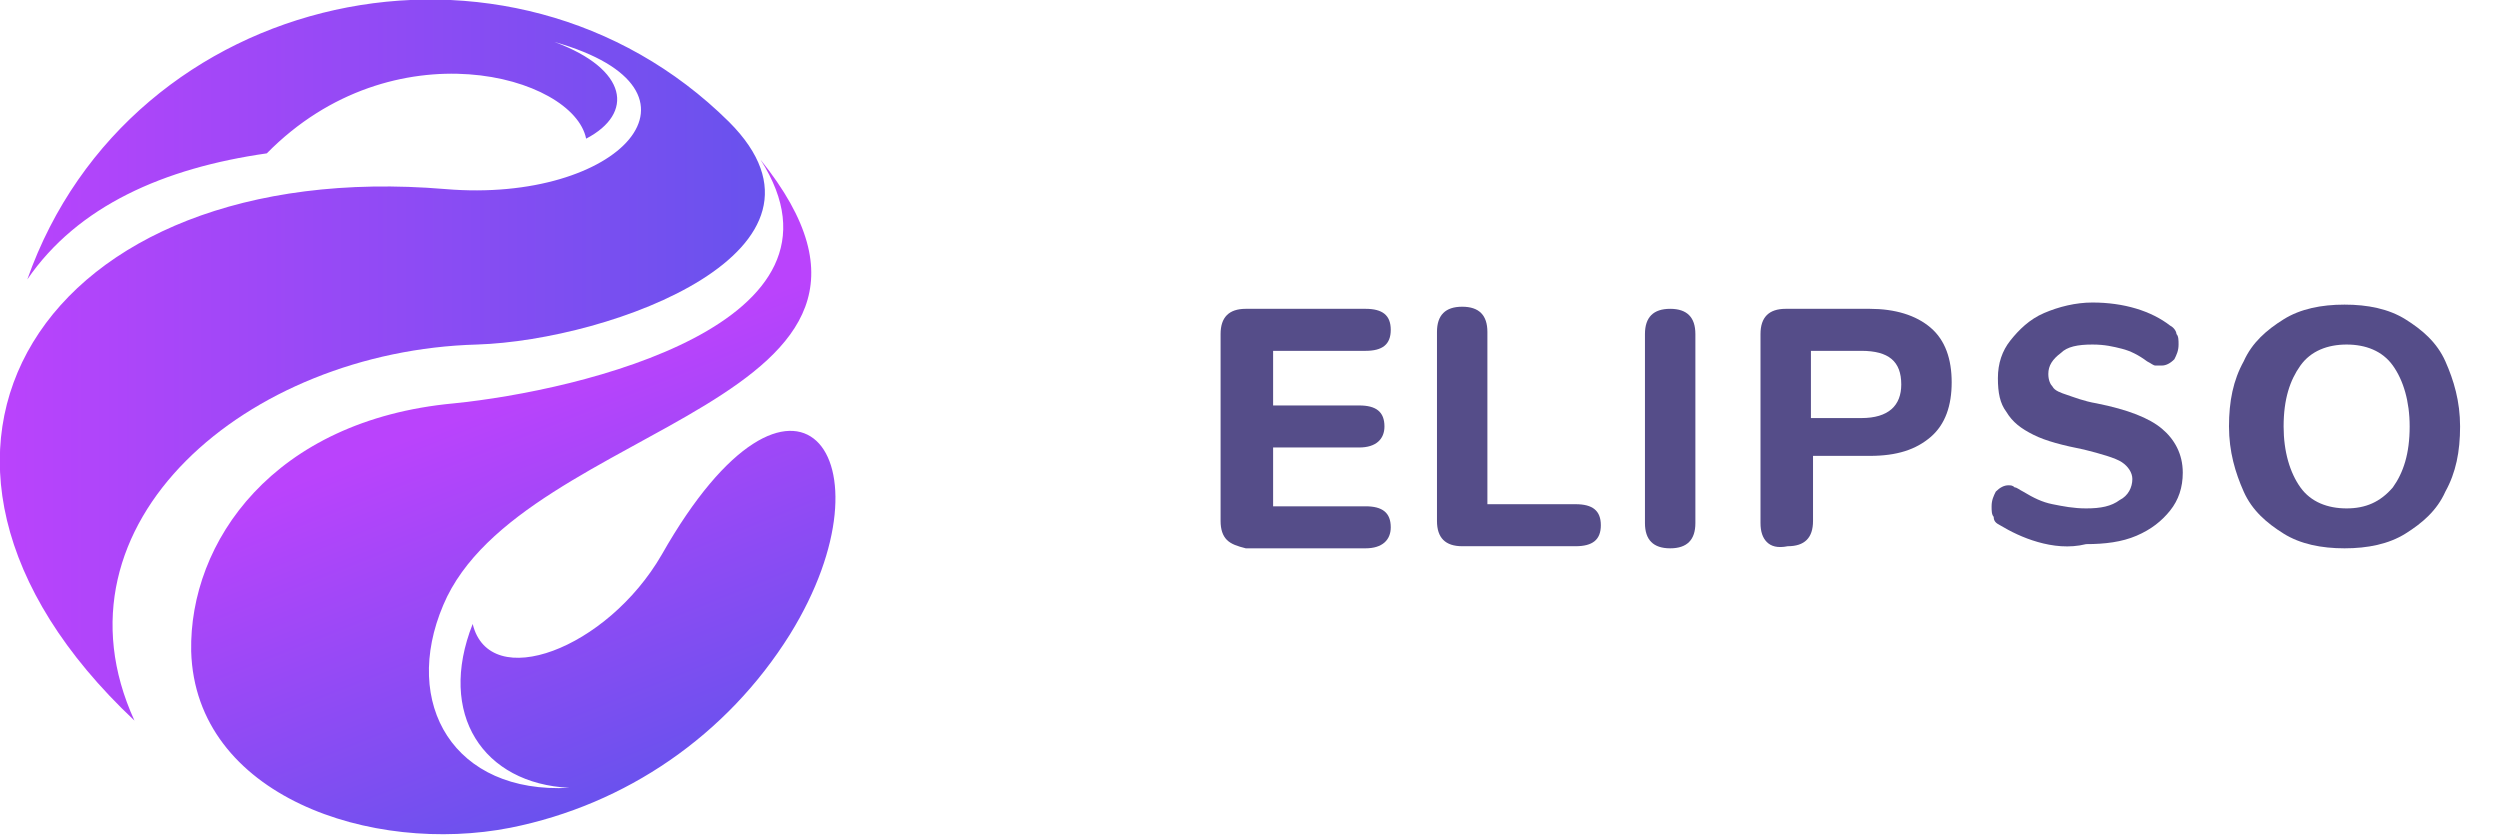
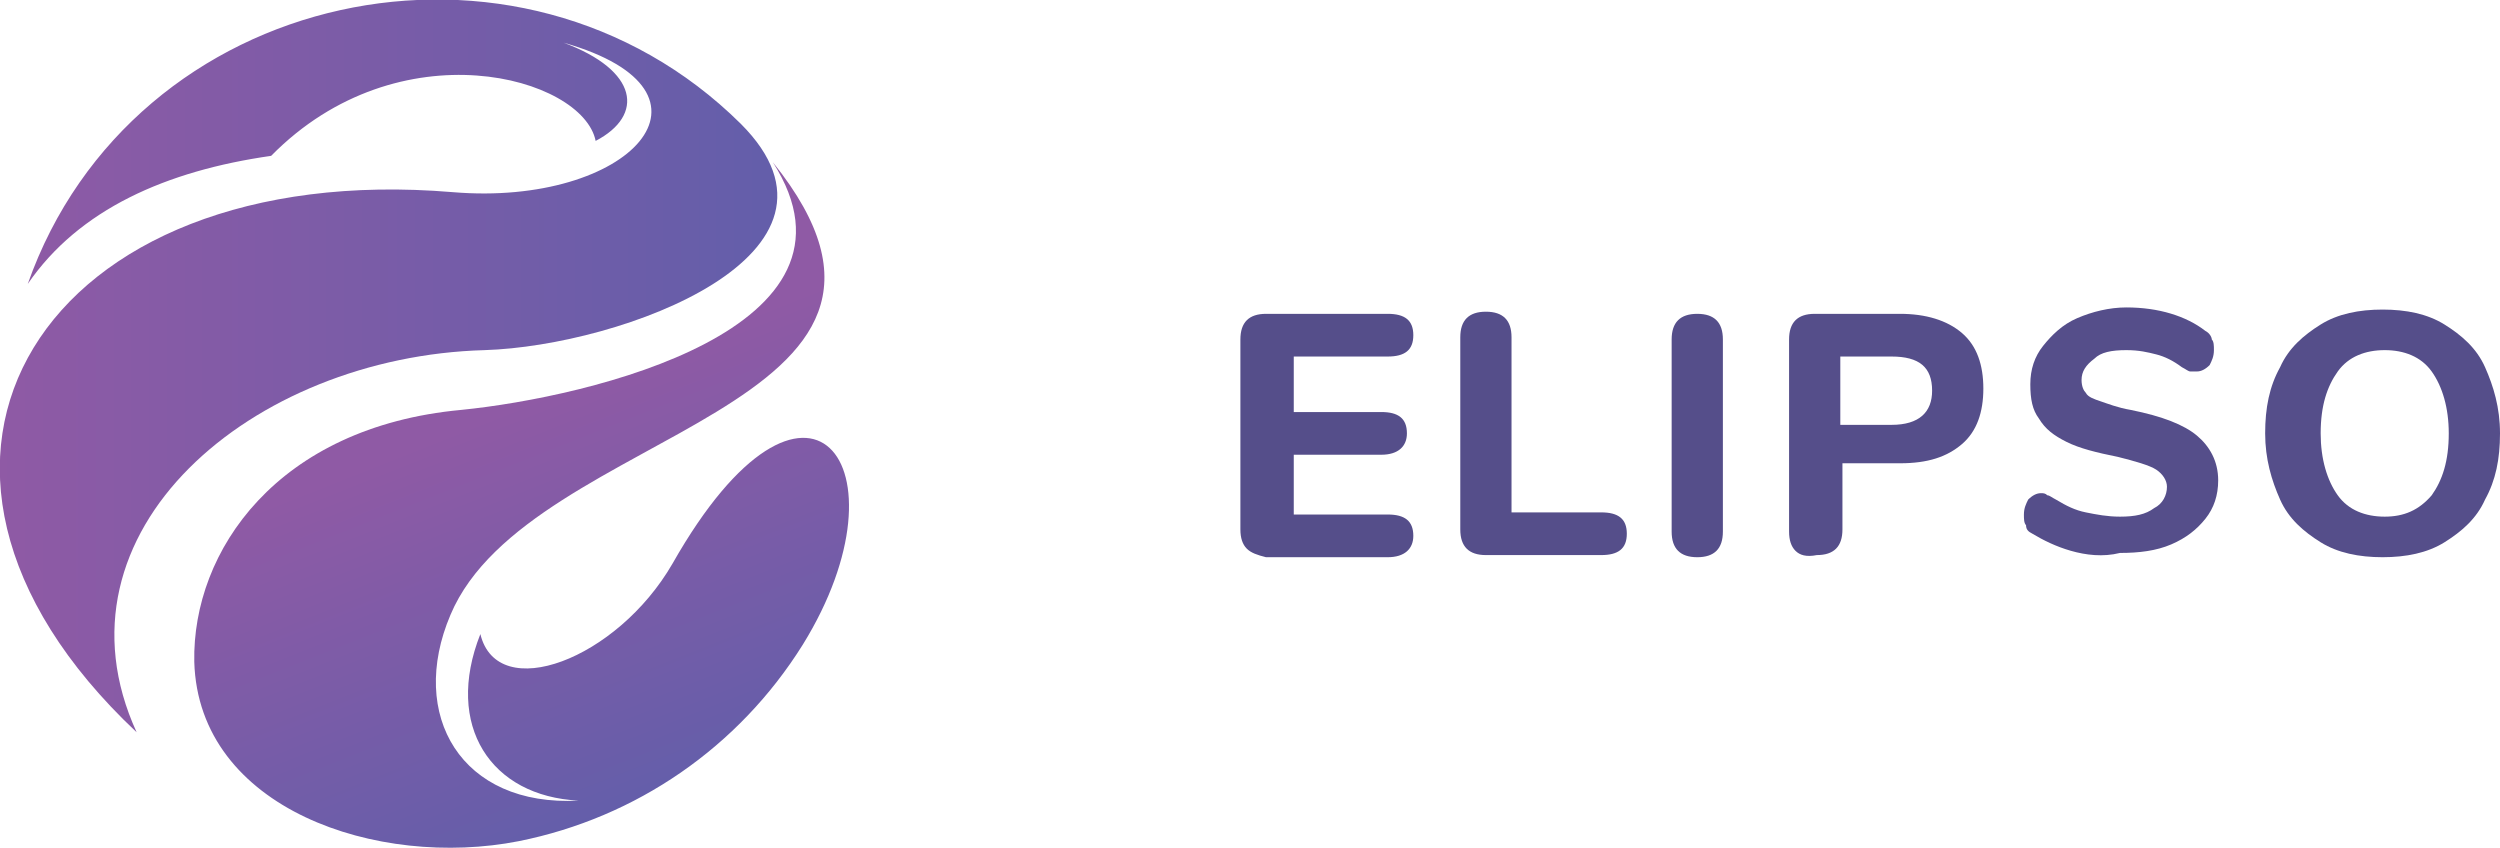
- <svg xmlns="http://www.w3.org/2000/svg" version="1.1" id="Calque_1" x="0px" y="0px" viewBox="0 0 119 39.7" style="enable-background:new 0 0 119 39.7;" xml:space="preserve">
+ <svg xmlns="http://www.w3.org/2000/svg" version="1.1" id="Calque_1" x="0px" y="0px" viewBox="0 0 117.1 39.7" style="enable-background:new 0 0 117.1 39.7;" xml:space="preserve">
  <style type="text/css">
- 	.st0{fill:url(#Fill_1_1_);}
- 	.st1{fill:url(#Fill_4_1_);}
- 	.st2{enable-background:new    ;}
- 	.st3{fill:#554D89;}
+ 	.st0{enable-background:new    ;}
+ 	.st1{fill:#554E8A;}
+ 	.st2{fill:url(#Fill_1_1_);}
+ 	.st3{fill:url(#Fill_4_1_);}
</style>
-   <g id="Logo_White" transform="translate(0 0)">
+   <g class="st0">
+     <path class="st1" d="M58.4,25.7c-0.2-0.2-0.3-0.5-0.3-0.9v-8.9c0-0.4,0.1-0.7,0.3-0.9s0.5-0.3,0.9-0.3H65c0.8,0,1.2,0.3,1.2,1   s-0.4,1-1.2,1h-4.4v2.6h4.1c0.8,0,1.2,0.3,1.2,1c0,0.6-0.4,1-1.2,1h-4.1v2.8H65c0.8,0,1.2,0.3,1.2,1c0,0.6-0.4,1-1.2,1h-5.7   C58.9,26,58.6,25.9,58.4,25.7z" />
    <g id="Logo">
-       <linearGradient id="Fill_1_1_" gradientUnits="userSpaceOnUse" x1="-229.541" y1="427.449" x2="-229.762" y2="428.031" gradientTransform="matrix(30.5652 0 0 -32.1102 7045.723 13763.644)">
-         <stop offset="0" style="stop-color:#6852ED" />
-         <stop offset="1" style="stop-color:#BA43FC" />
+       <linearGradient id="Fill_1_1_" gradientUnits="userSpaceOnUse" x1="-240.174" y1="45.436" x2="-240.395" y2="44.854" gradientTransform="matrix(30.5652 0 0 32.1102 7370.668 -1420.726)">
+         <stop offset="0" style="stop-color:#635EAA" />
+         <stop offset="1" style="stop-color:#8F5AA5" />
      </linearGradient>
-       <path id="Fill_1" class="st0" d="M31.5,26.4c-2.6,4.5-8.2,6.6-9,3.3c-1.7,4.3,0.5,7.6,4.6,7.8c-5.5,0.3-8-4-6-8.7    c3.7-8.8,24.5-9.5,15.1-21.2c5,7.8-8.6,11-14.6,11.6c-8.6,0.8-12.6,6.6-12.5,11.8c0.2,6.9,8.6,9.7,15.2,8.4    c5.5-1.1,10.3-4.4,13.3-9.2C42.8,21.8,37.8,15.3,31.5,26.4" />
-       <linearGradient id="Fill_4_1_" gradientUnits="userSpaceOnUse" x1="-230.458" y1="428.695" x2="-231.458" y2="428.695" gradientTransform="matrix(36.3803 0 0 -34.2868 8420.504 14715.708)">
-         <stop offset="0" style="stop-color:#6852ED" />
-         <stop offset="1" style="stop-color:#BA43FC" />
+       <path id="Fill_1" class="st2" d="M31.5,26.4c-2.6,4.5-8.2,6.6-9,3.3c-1.7,4.3,0.5,7.6,4.6,7.8c-5.5,0.3-8-4-6-8.7    c3.7-8.8,24.5-9.5,15.1-21.2c5,7.8-8.6,11-14.6,11.6C13,20,9,25.8,9.1,31c0.2,6.9,8.6,9.7,15.2,8.4c5.5-1.1,10.3-4.4,13.3-9.2    C42.8,21.8,37.8,15.3,31.5,26.4" />
+       <linearGradient id="Fill_4_1_" gradientUnits="userSpaceOnUse" x1="-241.145" y1="43.436" x2="-242.145" y2="43.436" gradientTransform="matrix(36.3803 0 0 34.2868 8809.361 -1472.123)">
+         <stop offset="0" style="stop-color:#635EAA" />
+         <stop offset="1" style="stop-color:#8F5AA5" />
      </linearGradient>
-       <path id="Fill_4" class="st1" d="M1.3,13.3c2.4-3.5,6.5-5.3,11.4-6c6-6.1,14.6-3.7,15.2-0.7c2.3-1.2,2-3.3-1.5-4.6    c8.1,2.3,3.1,7.7-5.2,7C2.1,7.4-7.1,21.6,6.4,34.3c-4.3-9.4,5.4-17.6,16.3-17.9c6.4-0.2,18.1-4.5,12-10.6    C24.3-4.5,6.2-0.6,1.3,13.3" />
+       <path id="Fill_4" class="st3" d="M1.3,13.3c2.4-3.5,6.5-5.3,11.4-6c6-6.1,14.6-3.7,15.2-0.7c2.3-1.2,2-3.3-1.5-4.6    c8.1,2.3,3.1,7.7-5.2,7C2.1,7.4-7.1,21.6,6.4,34.3c-4.3-9.4,5.4-17.6,16.3-17.9c6.4-0.2,18.1-4.5,12-10.6    C24.3-4.5,6.2-0.6,1.3,13.3" />
    </g>
-     <g class="st2">
-       <path class="st3" d="M58.4,25.7c-0.2-0.2-0.3-0.5-0.3-0.9v-8.9c0-0.4,0.1-0.7,0.3-0.9c0.2-0.2,0.5-0.3,0.9-0.3H65    c0.8,0,1.2,0.3,1.2,1c0,0.7-0.4,1-1.2,1h-4.4v2.6h4.1c0.8,0,1.2,0.3,1.2,1c0,0.6-0.4,1-1.2,1h-4.1v2.8H65c0.8,0,1.2,0.3,1.2,1    c0,0.6-0.4,1-1.2,1h-5.7C58.9,26,58.6,25.9,58.4,25.7z" />
-       <path class="st3" d="M68.7,25.7c-0.2-0.2-0.3-0.5-0.3-0.9v-9c0-0.4,0.1-0.7,0.3-0.9c0.2-0.2,0.5-0.3,0.9-0.3    c0.4,0,0.7,0.1,0.9,0.3c0.2,0.2,0.3,0.5,0.3,0.9V24H75c0.8,0,1.2,0.3,1.2,1c0,0.7-0.4,1-1.2,1h-5.4C69.2,26,68.9,25.9,68.7,25.7z" />
-       <path class="st3" d="M78.6,25.8c-0.2-0.2-0.3-0.5-0.3-0.9v-9c0-0.4,0.1-0.7,0.3-0.9c0.2-0.2,0.5-0.3,0.9-0.3s0.7,0.1,0.9,0.3    c0.2,0.2,0.3,0.5,0.3,0.9v9c0,0.4-0.1,0.7-0.3,0.9c-0.2,0.2-0.5,0.3-0.9,0.3S78.8,26,78.6,25.8z" />
-       <path class="st3" d="M84.1,25.8c-0.2-0.2-0.3-0.5-0.3-0.9v-9c0-0.4,0.1-0.7,0.3-0.9c0.2-0.2,0.5-0.3,0.9-0.3h4    c1.2,0,2.2,0.3,2.9,0.9c0.7,0.6,1,1.5,1,2.6s-0.3,2-1,2.6c-0.7,0.6-1.6,0.9-2.9,0.9h-2.7v3.1c0,0.4-0.1,0.7-0.3,0.9    c-0.2,0.2-0.5,0.3-0.9,0.3C84.6,26.1,84.3,26,84.1,25.8z M90.5,18.3c0-1.1-0.6-1.6-1.9-1.6h-2.4v3.2h2.4    C89.9,19.9,90.5,19.3,90.5,18.3z" />
-       <path class="st3" d="M97,25.8c-0.7-0.2-1.3-0.5-1.8-0.8c-0.2-0.1-0.3-0.2-0.3-0.4c-0.1-0.1-0.1-0.3-0.1-0.5c0-0.3,0.1-0.5,0.2-0.7    c0.2-0.2,0.4-0.3,0.6-0.3c0.1,0,0.2,0,0.3,0.1c0.1,0,0.2,0.1,0.4,0.2c0.5,0.3,0.9,0.5,1.4,0.6c0.5,0.1,1,0.2,1.6,0.2    c0.7,0,1.2-0.1,1.6-0.4c0.4-0.2,0.6-0.6,0.6-1c0-0.3-0.2-0.6-0.5-0.8c-0.3-0.2-1-0.4-1.8-0.6c-1-0.2-1.8-0.4-2.4-0.7    c-0.6-0.3-1-0.6-1.3-1.1c-0.3-0.4-0.4-0.9-0.4-1.6c0-0.7,0.2-1.3,0.6-1.8c0.4-0.5,0.9-1,1.6-1.3c0.7-0.3,1.5-0.5,2.3-0.5    c1.5,0,2.8,0.4,3.7,1.1c0.2,0.1,0.3,0.3,0.3,0.4c0.1,0.1,0.1,0.3,0.1,0.5c0,0.3-0.1,0.5-0.2,0.7c-0.2,0.2-0.4,0.3-0.6,0.3    c-0.1,0-0.2,0-0.3,0s-0.2-0.1-0.4-0.2c-0.4-0.3-0.8-0.5-1.2-0.6c-0.4-0.1-0.8-0.2-1.4-0.2c-0.7,0-1.2,0.1-1.5,0.4    c-0.4,0.3-0.6,0.6-0.6,1c0,0.3,0.1,0.5,0.2,0.6c0.1,0.2,0.4,0.3,0.7,0.4s0.8,0.3,1.4,0.4c1.5,0.3,2.5,0.7,3.1,1.2    c0.6,0.5,1,1.2,1,2.1c0,0.7-0.2,1.3-0.6,1.8c-0.4,0.5-0.9,0.9-1.6,1.2c-0.7,0.3-1.5,0.4-2.4,0.4C98.5,26.1,97.7,26,97,25.8z" />
-       <path class="st3" d="M108.7,25.4c-0.8-0.5-1.5-1.1-1.9-2c-0.4-0.9-0.7-1.9-0.7-3.1c0-1.2,0.2-2.2,0.7-3.1c0.4-0.9,1.1-1.5,1.9-2    c0.8-0.5,1.8-0.7,2.9-0.7c1.1,0,2.1,0.2,2.9,0.7c0.8,0.5,1.5,1.1,1.9,2c0.4,0.9,0.7,1.9,0.7,3.1c0,1.2-0.2,2.2-0.7,3.1    c-0.4,0.9-1.1,1.5-1.9,2c-0.8,0.5-1.8,0.7-2.9,0.7C110.5,26.1,109.5,25.9,108.7,25.4z M113.9,23.2c0.5-0.7,0.8-1.6,0.8-2.9    c0-1.2-0.3-2.2-0.8-2.9s-1.3-1-2.2-1s-1.7,0.3-2.2,1s-0.8,1.6-0.8,2.9c0,1.2,0.3,2.2,0.8,2.9c0.5,0.7,1.3,1,2.2,1    C112.6,24.2,113.3,23.9,113.9,23.2z" />
-     </g>
+     <path class="st1" d="M68.7,25.7c-0.2-0.2-0.3-0.5-0.3-0.9v-9c0-0.4,0.1-0.7,0.3-0.9c0.2-0.2,0.5-0.3,0.9-0.3s0.7,0.1,0.9,0.3   c0.2,0.2,0.3,0.5,0.3,0.9V24H75c0.8,0,1.2,0.3,1.2,1s-0.4,1-1.2,1h-5.4C69.2,26,68.9,25.9,68.7,25.7z" />
+     <path class="st1" d="M78.6,25.8c-0.2-0.2-0.3-0.5-0.3-0.9v-9c0-0.4,0.1-0.7,0.3-0.9c0.2-0.2,0.5-0.3,0.9-0.3s0.7,0.1,0.9,0.3   c0.2,0.2,0.3,0.5,0.3,0.9v9c0,0.4-0.1,0.7-0.3,0.9c-0.2,0.2-0.5,0.3-0.9,0.3S78.8,26,78.6,25.8z" />
+     <path class="st1" d="M84.1,25.8c-0.2-0.2-0.3-0.5-0.3-0.9v-9c0-0.4,0.1-0.7,0.3-0.9c0.2-0.2,0.5-0.3,0.9-0.3h4   c1.2,0,2.2,0.3,2.9,0.9c0.7,0.6,1,1.5,1,2.6s-0.3,2-1,2.6s-1.6,0.9-2.9,0.9h-2.7v3.1c0,0.4-0.1,0.7-0.3,0.9   c-0.2,0.2-0.5,0.3-0.9,0.3C84.6,26.1,84.3,26,84.1,25.8z M90.5,18.3c0-1.1-0.6-1.6-1.9-1.6h-2.4v3.2h2.4   C89.9,19.9,90.5,19.3,90.5,18.3z" />
+     <path class="st1" d="M97,25.8c-0.7-0.2-1.3-0.5-1.8-0.8c-0.2-0.1-0.3-0.2-0.3-0.4c-0.1-0.1-0.1-0.3-0.1-0.5c0-0.3,0.1-0.5,0.2-0.7   c0.2-0.2,0.4-0.3,0.6-0.3c0.1,0,0.2,0,0.3,0.1c0.1,0,0.2,0.1,0.4,0.2c0.5,0.3,0.9,0.5,1.4,0.6s1,0.2,1.6,0.2c0.7,0,1.2-0.1,1.6-0.4   c0.4-0.2,0.6-0.6,0.6-1c0-0.3-0.2-0.6-0.5-0.8c-0.3-0.2-1-0.4-1.8-0.6c-1-0.2-1.8-0.4-2.4-0.7c-0.6-0.3-1-0.6-1.3-1.1   c-0.3-0.4-0.4-0.9-0.4-1.6s0.2-1.3,0.6-1.8s0.9-1,1.6-1.3s1.5-0.5,2.3-0.5c1.5,0,2.8,0.4,3.7,1.1c0.2,0.1,0.3,0.3,0.3,0.4   c0.1,0.1,0.1,0.3,0.1,0.5c0,0.3-0.1,0.5-0.2,0.7c-0.2,0.2-0.4,0.3-0.6,0.3c-0.1,0-0.2,0-0.3,0s-0.2-0.1-0.4-0.2   c-0.4-0.3-0.8-0.5-1.2-0.6c-0.4-0.1-0.8-0.2-1.4-0.2c-0.7,0-1.2,0.1-1.5,0.4c-0.4,0.3-0.6,0.6-0.6,1c0,0.3,0.1,0.5,0.2,0.6   c0.1,0.2,0.4,0.3,0.7,0.4s0.8,0.3,1.4,0.4c1.5,0.3,2.5,0.7,3.1,1.2s1,1.2,1,2.1c0,0.7-0.2,1.3-0.6,1.8s-0.9,0.9-1.6,1.2   c-0.7,0.3-1.5,0.4-2.4,0.4C98.5,26.1,97.7,26,97,25.8z" />
+     <path class="st1" d="M108.7,25.4c-0.8-0.5-1.5-1.1-1.9-2s-0.7-1.9-0.7-3.1s0.2-2.2,0.7-3.1c0.4-0.9,1.1-1.5,1.9-2s1.8-0.7,2.9-0.7   s2.1,0.2,2.9,0.7s1.5,1.1,1.9,2s0.7,1.9,0.7,3.1s-0.2,2.2-0.7,3.1c-0.4,0.9-1.1,1.5-1.9,2s-1.8,0.7-2.9,0.7S109.5,25.9,108.7,25.4z    M113.9,23.2c0.5-0.7,0.8-1.6,0.8-2.9c0-1.2-0.3-2.2-0.8-2.9s-1.3-1-2.2-1s-1.7,0.3-2.2,1s-0.8,1.6-0.8,2.9c0,1.2,0.3,2.2,0.8,2.9   c0.5,0.7,1.3,1,2.2,1S113.3,23.9,113.9,23.2z" />
  </g>
</svg>
